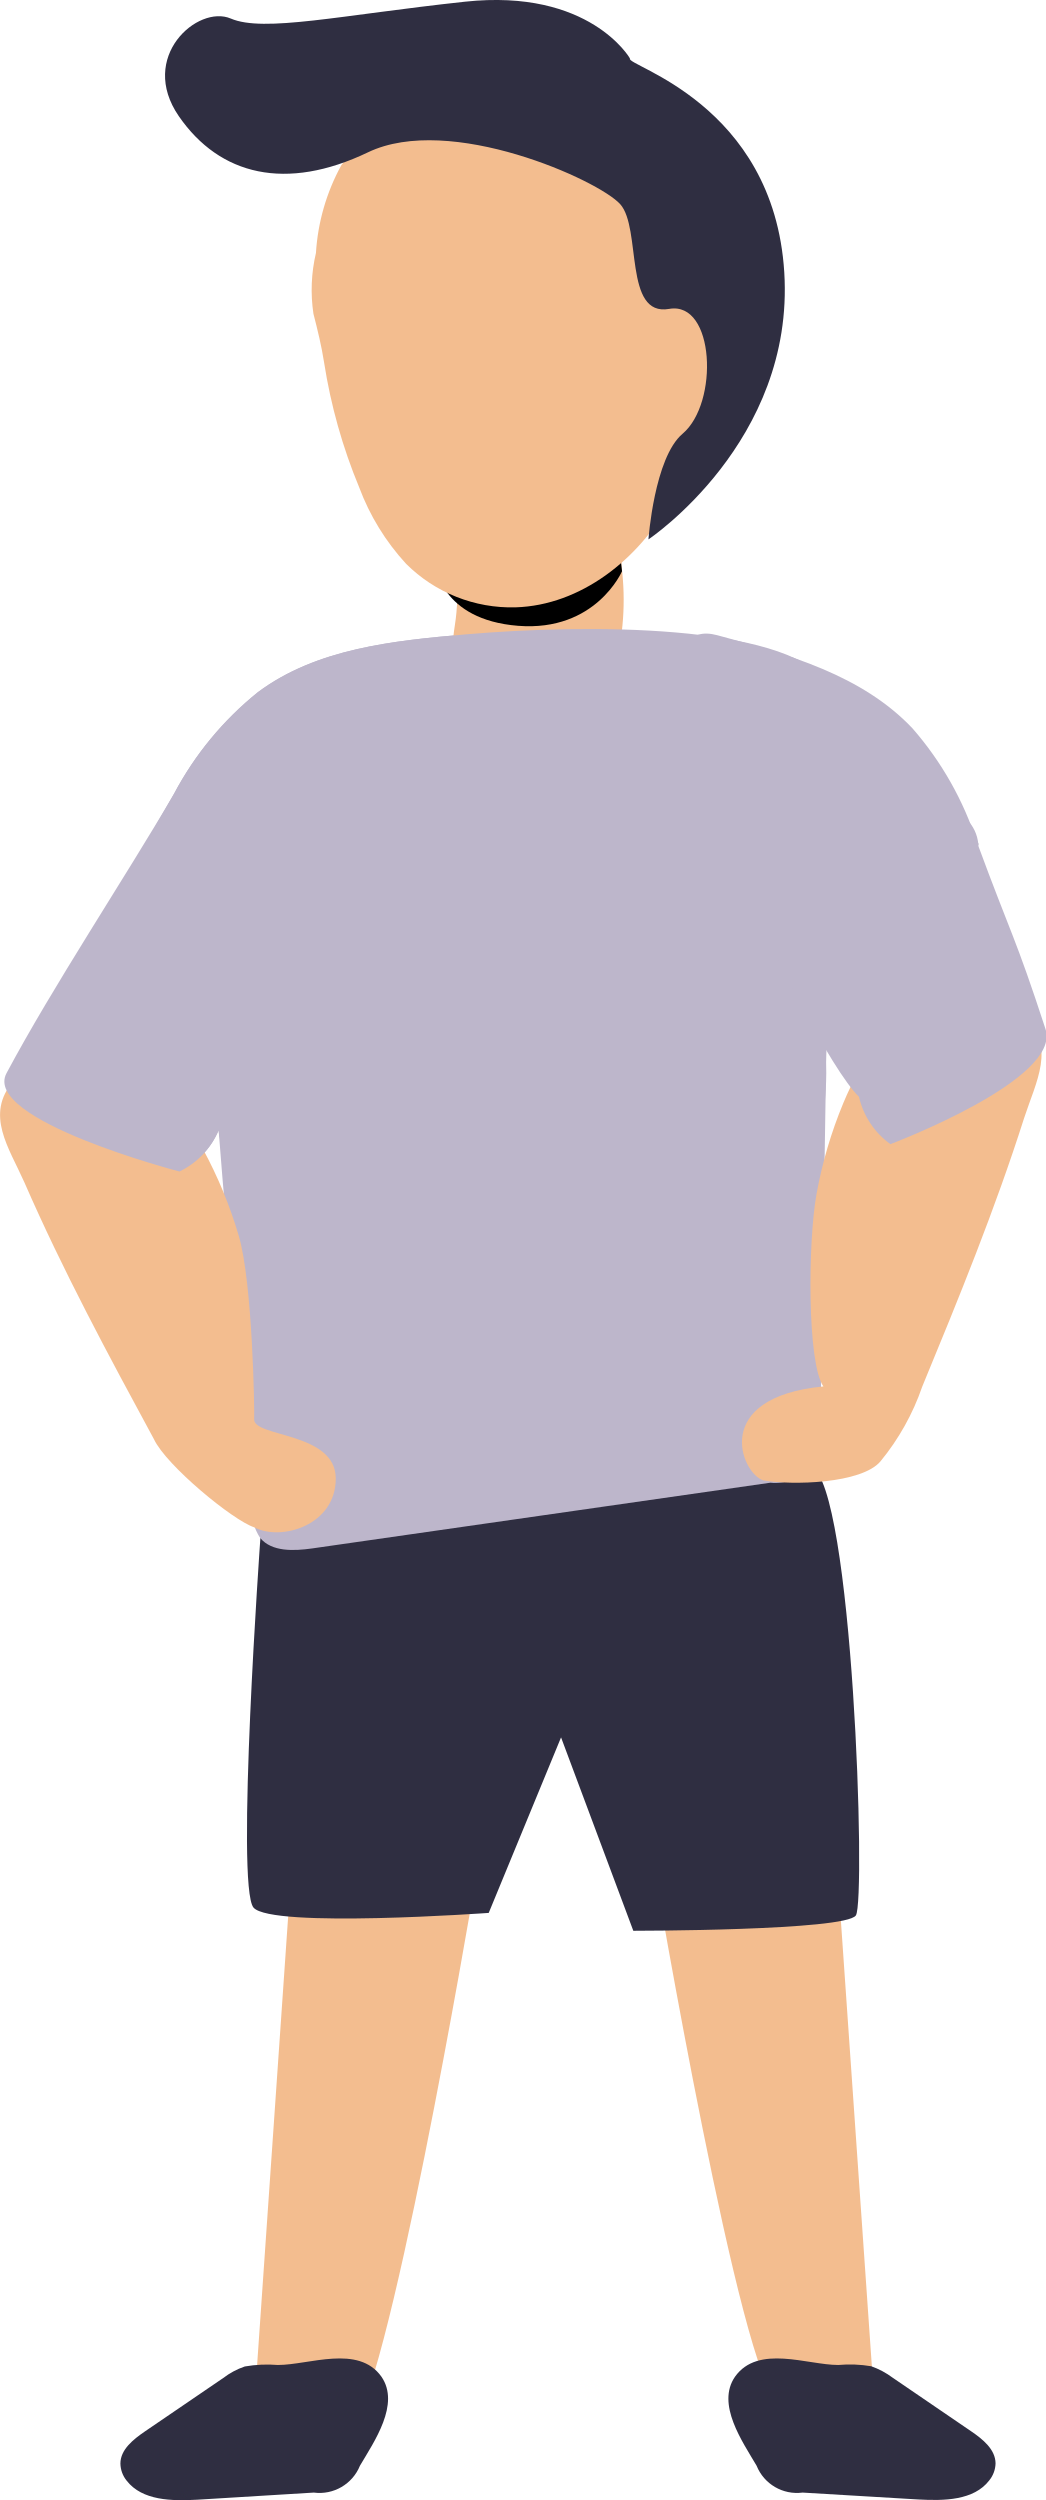
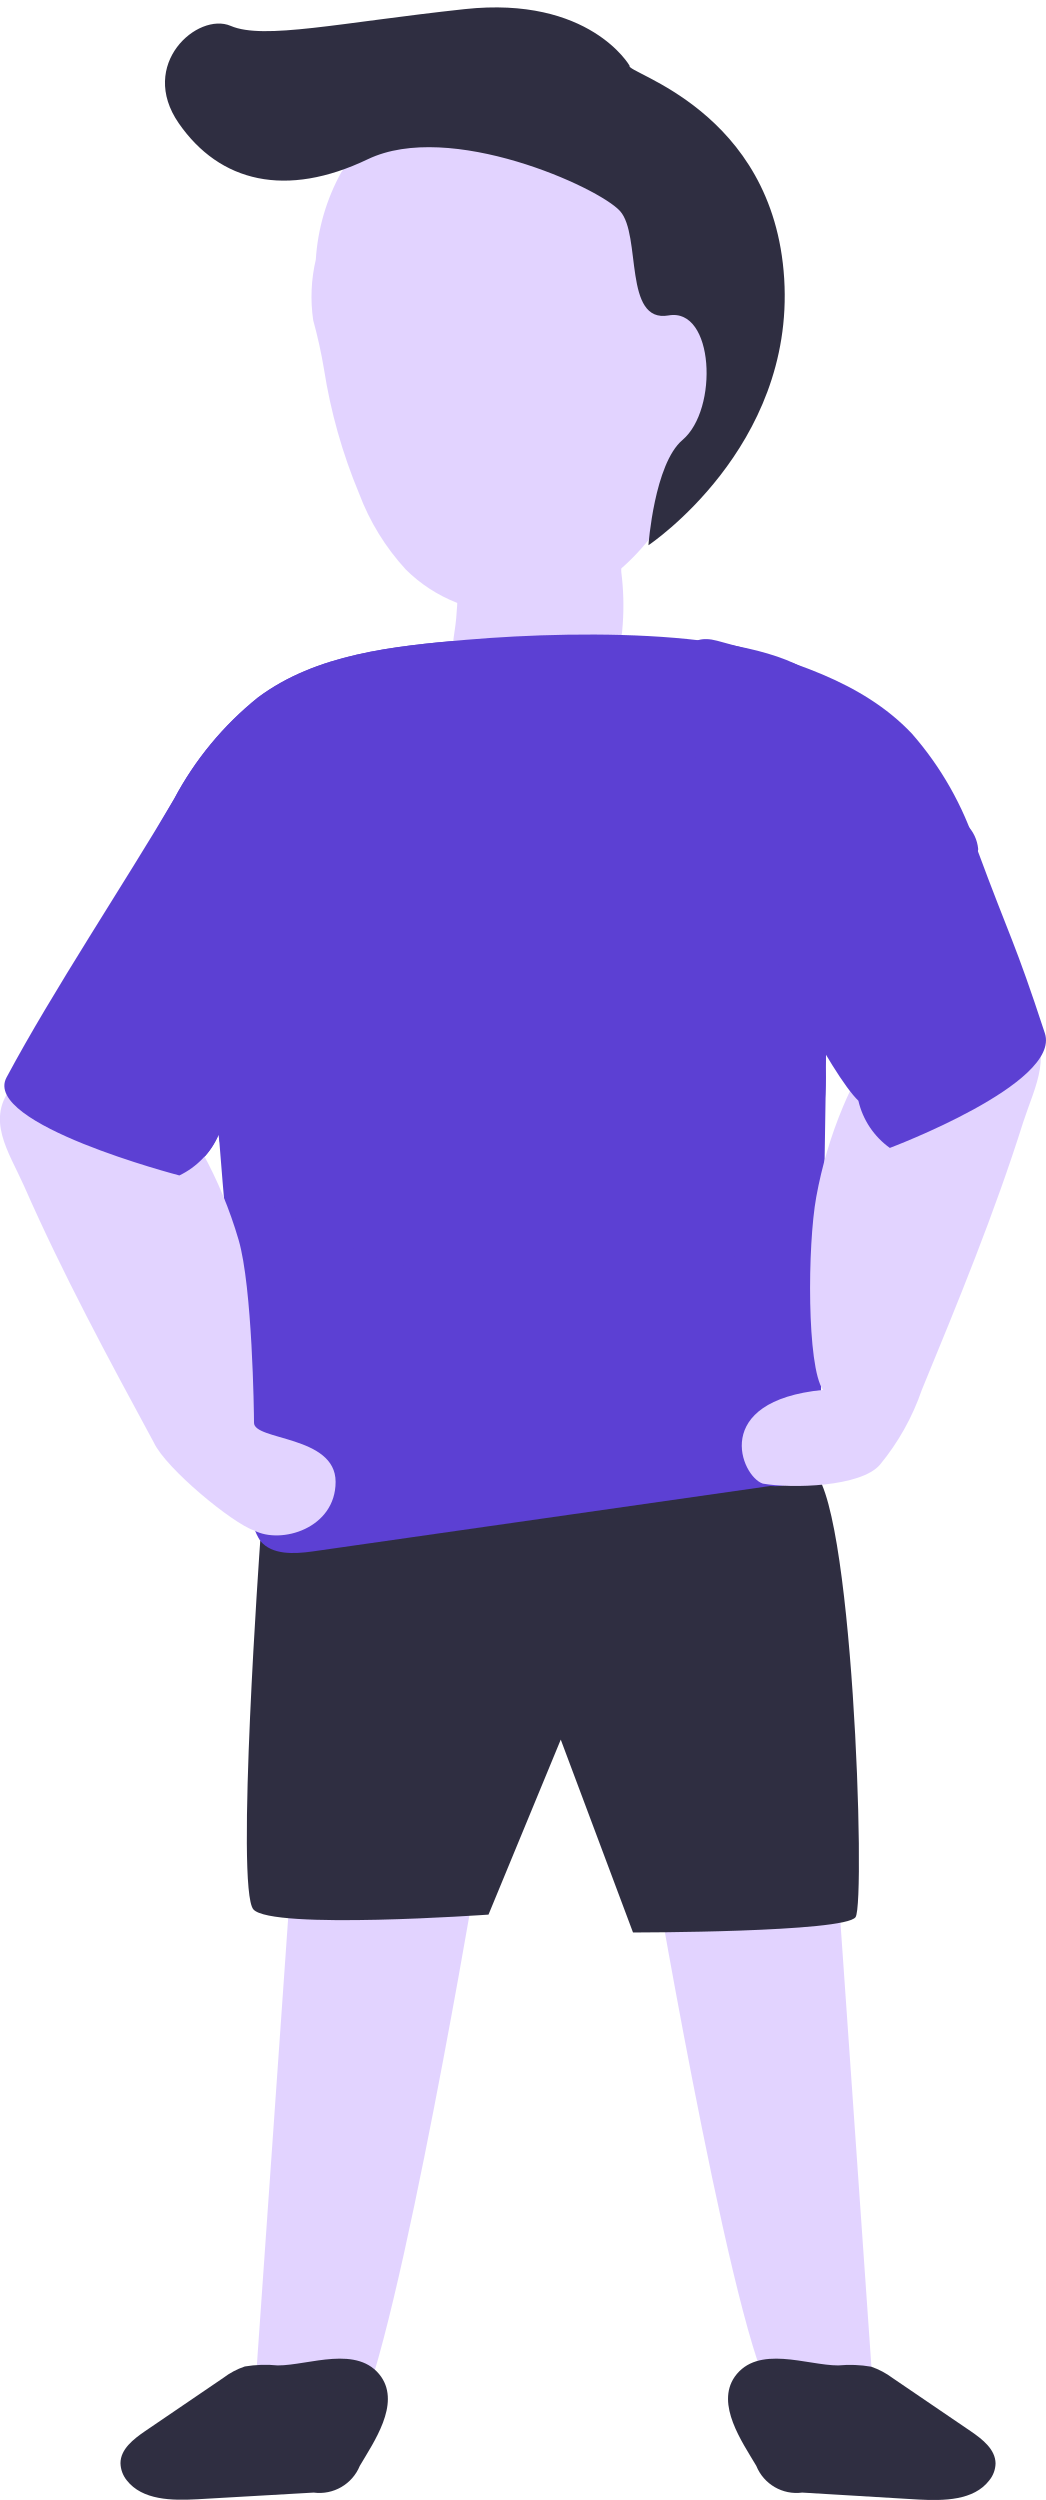
<svg xmlns="http://www.w3.org/2000/svg" id="Laag_1" data-name="Laag 1" viewBox="0 0 141 337">
  <defs>
-     <style>.cls-1{fill:#f3bd8f;}.cls-2{fill:#2f2e41;}.cls-3{fill:#bdb6cb;}</style>
+     <style>.cls-1{fill:#e2d3ff;}.cls-2{fill:#2f2e41;}.cls-3{fill:#5c40d3;}</style>
  </defs>
-   <path id="Path_1688" data-name="Path 1688" class="cls-1" d="M39,256.1,34.16,326s8,3.47,12.89,1.39,16.71-72,16.71-72Z" />
-   <path id="Path_1689" data-name="Path 1689" class="cls-1" d="M112.89,252.28l4.86,69.91s-8,3.47-12.87,1.4-16.73-72-16.73-72Z" />
-   <path id="Path_1690" data-name="Path 1690" class="cls-2" d="M35.1,207.34s-3.36,47-.92,49.81,31.7.71,31.7.71l9.75-23.66,9.74,26.07s28.61,0,30-2.07-.42-58-6-60.49S35.1,207.34,35.1,207.34Z" />
-   <path id="Path_1692" data-name="Path 1692" class="cls-3" d="M62.8,85.51c-9.8.85-20.13,1.9-28,7.79A43.89,43.89,0,0,0,23.46,107c-6.73,11.54-10.87,20.25-17.16,32-3.36,6.3,17.89,18.89,17.89,18.89a10.85,10.85,0,0,0,5.28-5.54c1.33,17.33,3.07,33.44,4.4,50.77a7.44,7.44,0,0,0,1.2,4.2c1.59,1.9,4.56,1.75,7,1.41l61.77-8.86a6.27,6.27,0,0,0,6.75-7.62l.75-47.61a38.7,38.7,0,0,1,1.41-11.73,34.19,34.19,0,0,1,5.93-9.93c4.25-5.48,6.42-1,11.29-5.94a5.46,5.46,0,0,0,1.9-3.28,5.3,5.3,0,0,0-1.58-3.33C124.17,102.84,79.42,84.08,62.8,85.51Z" />
-   <path id="Path_1693" data-name="Path 1693" class="cls-1" d="M61.32,84.25c-.69,4.34-.54,9.52,2.86,12.25a11.62,11.62,0,0,0,4.69,2.09,13.64,13.64,0,0,0,3.81.48c4.72-.23,8.57-4.23,10.11-8.69a35.93,35.93,0,0,0,1-14,18.51,18.51,0,0,0-1.46-7.27,11,11,0,0,0-10.64-5.53C59.24,64.67,62.71,75.36,61.32,84.25Z" />
-   <path id="Path_2516" data-name="Path 2516" d="M83.13,70.9l.72,6.1s-3.53,8.18-14,7.36S58.69,76.2,58.69,76.2Z" />
-   <path id="Path_1691" data-name="Path 1691" class="cls-1" d="M20.75,194c1.64,3.53,10.65,10.95,13.51,11.88,3.64,1.92,11-.26,11-6.57s-11.12-5.55-11-8c.06-1.3-.21-18.36-2.07-24.71a60,60,0,0,0-4.86-11.75c-3.05-5.56-7.43-10.95-13.54-12.59a12.29,12.29,0,0,0-12,3.49c-3.84,4.52-.59,8.93,1.5,13.64C8.47,171.27,14.61,182.66,20.75,194Z" />
-   <path id="Path_1694" data-name="Path 1694" class="cls-1" d="M48.42,65.7A31.45,31.45,0,0,0,54.74,76,20.1,20.1,0,0,0,69.5,81.87c8.79-.27,16.61-6.49,20.84-14.19S95.8,51,96.18,42.2a39.6,39.6,0,0,0-1.55-15.11A25.49,25.49,0,0,0,76.1,11.49,32.21,32.21,0,0,0,52,16.58,20.76,20.76,0,0,0,46,22.29,28.19,28.19,0,0,0,42.59,34.1a21.72,21.72,0,0,0-.34,8.19c.57,2.23,1.08,4.29,1.44,6.59A73.32,73.32,0,0,0,48.42,65.7Z" />
-   <path id="Path_1697" data-name="Path 1697" class="cls-2" d="M37.46,318.8A17.67,17.67,0,0,0,33,319a10.13,10.13,0,0,0-2.9,1.55l-10.57,7.21c-1.56,1.07-3.3,2.44-3.3,4.33a3.77,3.77,0,0,0,.84,2.3c2.1,2.71,6.1,2.76,9.54,2.57L42.3,336a5.88,5.88,0,0,0,6.22-3.62c1.91-3.24,5.45-8.3,2.9-12C48.31,316,41.66,318.8,37.46,318.8Z" />
-   <path id="Path_1698" data-name="Path 1698" class="cls-2" d="M113,318.8a17.38,17.38,0,0,1,4.44.17,10.94,10.94,0,0,1,2.9,1.55l10.56,7.21c1.57,1.07,3.28,2.44,3.3,4.33a3.78,3.78,0,0,1-.85,2.3c-2.08,2.71-6.09,2.76-9.54,2.57L108.19,336a5.86,5.86,0,0,1-6.2-3.62c-1.9-3.24-5.47-8.3-2.91-12C102.19,316,108.84,318.8,113,318.8Z" />
-   <path id="Path_1702" data-name="Path 1702" class="cls-2" d="M84.92,7.88S79.52-1.59,62.66.23,35.56,4.41,31.11,2.5s-12.52,5.17-7,13.17,14.47,10.15,25.5,4.86,31.11,3.76,34,7,.44,15.2,6.59,14.11S96.94,54.33,92,58.48c-3.8,3.22-4.59,14.23-4.59,14.23s19.73-13.16,18.31-36S84.2,8.83,84.92,7.88Z" />
-   <path id="Path_1793" data-name="Path 1793" class="cls-1" d="M124.32,186.91A32.61,32.61,0,0,1,118.68,197c-2.55,3-11.9,3.25-15.81,2.55-3-1-7.08-11.19,8.12-12.66-2.19-3.12-2.1-19.54-.91-26a59.38,59.38,0,0,1,3.6-12.2c2.44-5.85,6.23-11.66,12.14-13.94A12.32,12.32,0,0,1,138.11,137c4.29,4.1,1.53,8.82-.06,13.72C134.14,163,129.24,175,124.32,186.91Z" />
-   <path id="Path_1794" data-name="Path 1794" class="cls-3" d="M62.81,85.51c-9.8.85-20.14,1.9-28.06,7.79A44,44,0,0,0,23.46,107C16.73,118.53,7.17,132.88.88,144.66c-3.36,6.31,23.31,13.26,23.31,13.26a10.81,10.81,0,0,0,5.28-5.54c1.34,17.33,81.61,41.87,81.91-7.72a39.06,39.06,0,0,1,1.41-11.73,34.36,34.36,0,0,1,5.93-9.92c4.25-5.49,6.43-1,11.29-5.94a5.58,5.58,0,0,0,1.91-3.28c-.11-1.26-19.63-21.14-20.54-22C105.22,84.15,79.42,84.08,62.81,85.51Z" />
-   <path id="Path_1795" data-name="Path 1795" class="cls-3" d="M96.7,85.63C106.21,88.18,116.21,91,123,98.18a43.94,43.94,0,0,1,8.73,15.45c4.62,12.54,5.06,12.39,9.21,25.1,2.21,6.79-20.91,15.5-20.91,15.5a10.81,10.81,0,0,1-4.24-6.38C108.64,140.93,80.59,81.33,96.7,85.63Z" />
+   <path id="Path_1688" data-name="Path 1688" class="cls-1" d="M39,256.34l-4.88,69.71s8,3.46,12.89,1.39,16.7-71.78,16.7-71.78Z" />
+   <path id="Path_1689" data-name="Path 1689" class="cls-1" d="M112.83,252.53l4.86,69.71s-8,3.46-12.87,1.38-16.71-71.78-16.71-71.78Z" />
+   <path id="Path_1690" data-name="Path 1690" class="cls-2" d="M35.08,207.73s-3.36,46.88-.92,49.66,31.69.7,31.69.7l9.74-23.59,9.74,26s28.59,0,30-2.07-.42-57.86-6-60.31S35.08,207.73,35.08,207.73Z" />
+   <path id="Path_1692" data-name="Path 1692" class="cls-3" d="M62.77,86.25c-9.79.86-20.13,1.9-28,7.77a44,44,0,0,0-11.28,13.65c-6.73,11.51-10.86,20.19-17.16,31.94-3.35,6.29,17.88,18.84,17.88,18.84a10.76,10.76,0,0,0,5.28-5.52c1.34,17.28,3.07,33.34,4.41,50.62a7.3,7.3,0,0,0,1.2,4.18c1.58,1.9,4.55,1.75,7,1.41l61.74-8.83a6.27,6.27,0,0,0,6.87-5.59,6.18,6.18,0,0,0-.12-2l.74-47.47a39.18,39.18,0,0,1,1.41-11.7,34.21,34.21,0,0,1,5.93-9.89c4.25-5.47,6.42-1,11.28-5.93a5.45,5.45,0,0,0,1.91-3.26,5.3,5.3,0,0,0-1.58-3.33C124.11,103.53,79.38,84.83,62.77,86.25Z" />
+   <path id="Path_1693" data-name="Path 1693" class="cls-1" d="M61.29,85c-.69,4.33-.54,9.49,2.86,12.21a11.56,11.56,0,0,0,4.69,2.09,14.37,14.37,0,0,0,3.81.48c4.71-.23,8.56-4.22,10.1-8.67a35.68,35.68,0,0,0,1-14,18.46,18.46,0,0,0-1.46-7.26,11.05,11.05,0,0,0-10.64-5.5C59.21,65.48,62.68,76.13,61.29,85Z" />
+   <path id="Path_1691" data-name="Path 1691" class="cls-1" d="M20.74,194.46c1.64,3.52,10.64,10.91,13.5,11.84,3.64,1.92,11-.26,11-6.55s-11.12-5.54-11-8c0-1.29-.22-18.3-2.08-24.63a58.55,58.55,0,0,0-4.86-11.72c-3-5.55-7.42-10.92-13.53-12.56a12.34,12.34,0,0,0-12,3.48c-3.84,4.51-.59,8.91,1.5,13.61C8.47,171.76,14.6,183.12,20.74,194.46Z" />
+   <path id="Path_1694" data-name="Path 1694" class="cls-1" d="M48.4,66.51a31.5,31.5,0,0,0,6.31,10.27,20.21,20.21,0,0,0,14.75,5.85c8.79-.27,16.61-6.48,20.84-14.15s5.45-16.65,5.83-25.41A39.36,39.36,0,0,0,94.59,28,25.47,25.47,0,0,0,76.06,12.46,32.2,32.2,0,0,0,52,17.53a20.59,20.59,0,0,0-6,5.7A28,28,0,0,0,42.57,35a21.82,21.82,0,0,0-.35,8.17,65.06,65.06,0,0,1,1.45,6.57A72.42,72.42,0,0,0,48.4,66.51Z" />
+   <path id="Path_1697" data-name="Path 1697" class="cls-2" d="M37.44,318.86A16.79,16.79,0,0,0,33,319a10.12,10.12,0,0,0-2.9,1.54l-10.56,7.19c-1.56,1.07-3.3,2.43-3.3,4.31a3.84,3.84,0,0,0,.84,2.3c2.1,2.7,6.1,2.75,9.53,2.56L42.28,336a5.88,5.88,0,0,0,6.22-3.6c1.9-3.23,5.45-8.28,2.89-12C48.29,316,41.64,318.86,37.44,318.86Z" />
+   <path id="Path_1698" data-name="Path 1698" class="cls-2" d="M113,318.86a16.93,16.93,0,0,1,4.44.17,10.63,10.63,0,0,1,2.9,1.54l10.56,7.19c1.56,1.07,3.28,2.43,3.3,4.31a3.73,3.73,0,0,1-.86,2.3c-2.08,2.7-6.08,2.75-9.53,2.57L108.14,336a5.84,5.84,0,0,1-6.19-3.6c-1.91-3.23-5.48-8.28-2.92-12C102.14,316,108.79,318.86,113,318.86Z" />
+   <path id="Path_1702" data-name="Path 1702" class="cls-2" d="M84.87,8.86S79.48-.59,62.63,1.23,35.54,5.4,31.1,3.49s-12.52,5.16-7,13.13,14.47,10.12,25.49,4.84,31.1,3.76,34,7S84,43.6,90.13,42.52,96.89,55.17,92,59.31c-3.8,3.21-4.59,14.19-4.59,14.19s19.71-13.13,18.3-35.93S84.16,9.8,84.87,8.86Z" />
+   <path id="Path_1793" data-name="Path 1793" class="cls-1" d="M124.26,187.36a32.41,32.41,0,0,1-5.64,10.08c-2.55,3-11.89,3.24-15.8,2.55-2.95-1-7.07-11.15,8.12-12.63-2.19-3.11-2.1-19.47-.91-26a58.59,58.59,0,0,1,3.6-12.16c2.44-5.83,6.22-11.63,12.13-13.9A12.3,12.3,0,0,1,138,137.55c4.29,4.08,1.53,8.79-.06,13.68C134.07,163.51,129.17,175.44,124.26,187.36Z" />
+   <path id="Path_1794" data-name="Path 1794" class="cls-3" d="M62.78,86.25c-9.8.86-20.13,1.9-28,7.77a43.86,43.86,0,0,0-11.29,13.65C16.72,119.18,7.17,133.48.88,145.24c-3.36,6.28,23.3,13.21,23.3,13.21a10.84,10.84,0,0,0,5.28-5.52c1.33,17.28,81.57,41.74,81.86-7.7a39.12,39.12,0,0,1,1.41-11.69,34.62,34.62,0,0,1,5.93-9.9c4.25-5.46,6.43-1,11.29-5.92a5.46,5.46,0,0,0,1.9-3.27c-.11-1.26-19.62-21.07-20.53-22C105.17,84.9,79.38,84.83,62.78,86.25Z" />
+   <path id="Path_1795" data-name="Path 1795" class="cls-3" d="M96.66,86.37c9.5,2.54,19.49,5.36,26.26,12.52a43.82,43.82,0,0,1,8.73,15.4c4.62,12.5,5.06,12.36,9.2,25,2.21,6.77-20.9,15.45-20.9,15.45a10.81,10.81,0,0,1-4.24-6.36C108.59,141.52,80.55,82.09,96.66,86.37Z" />
</svg>
